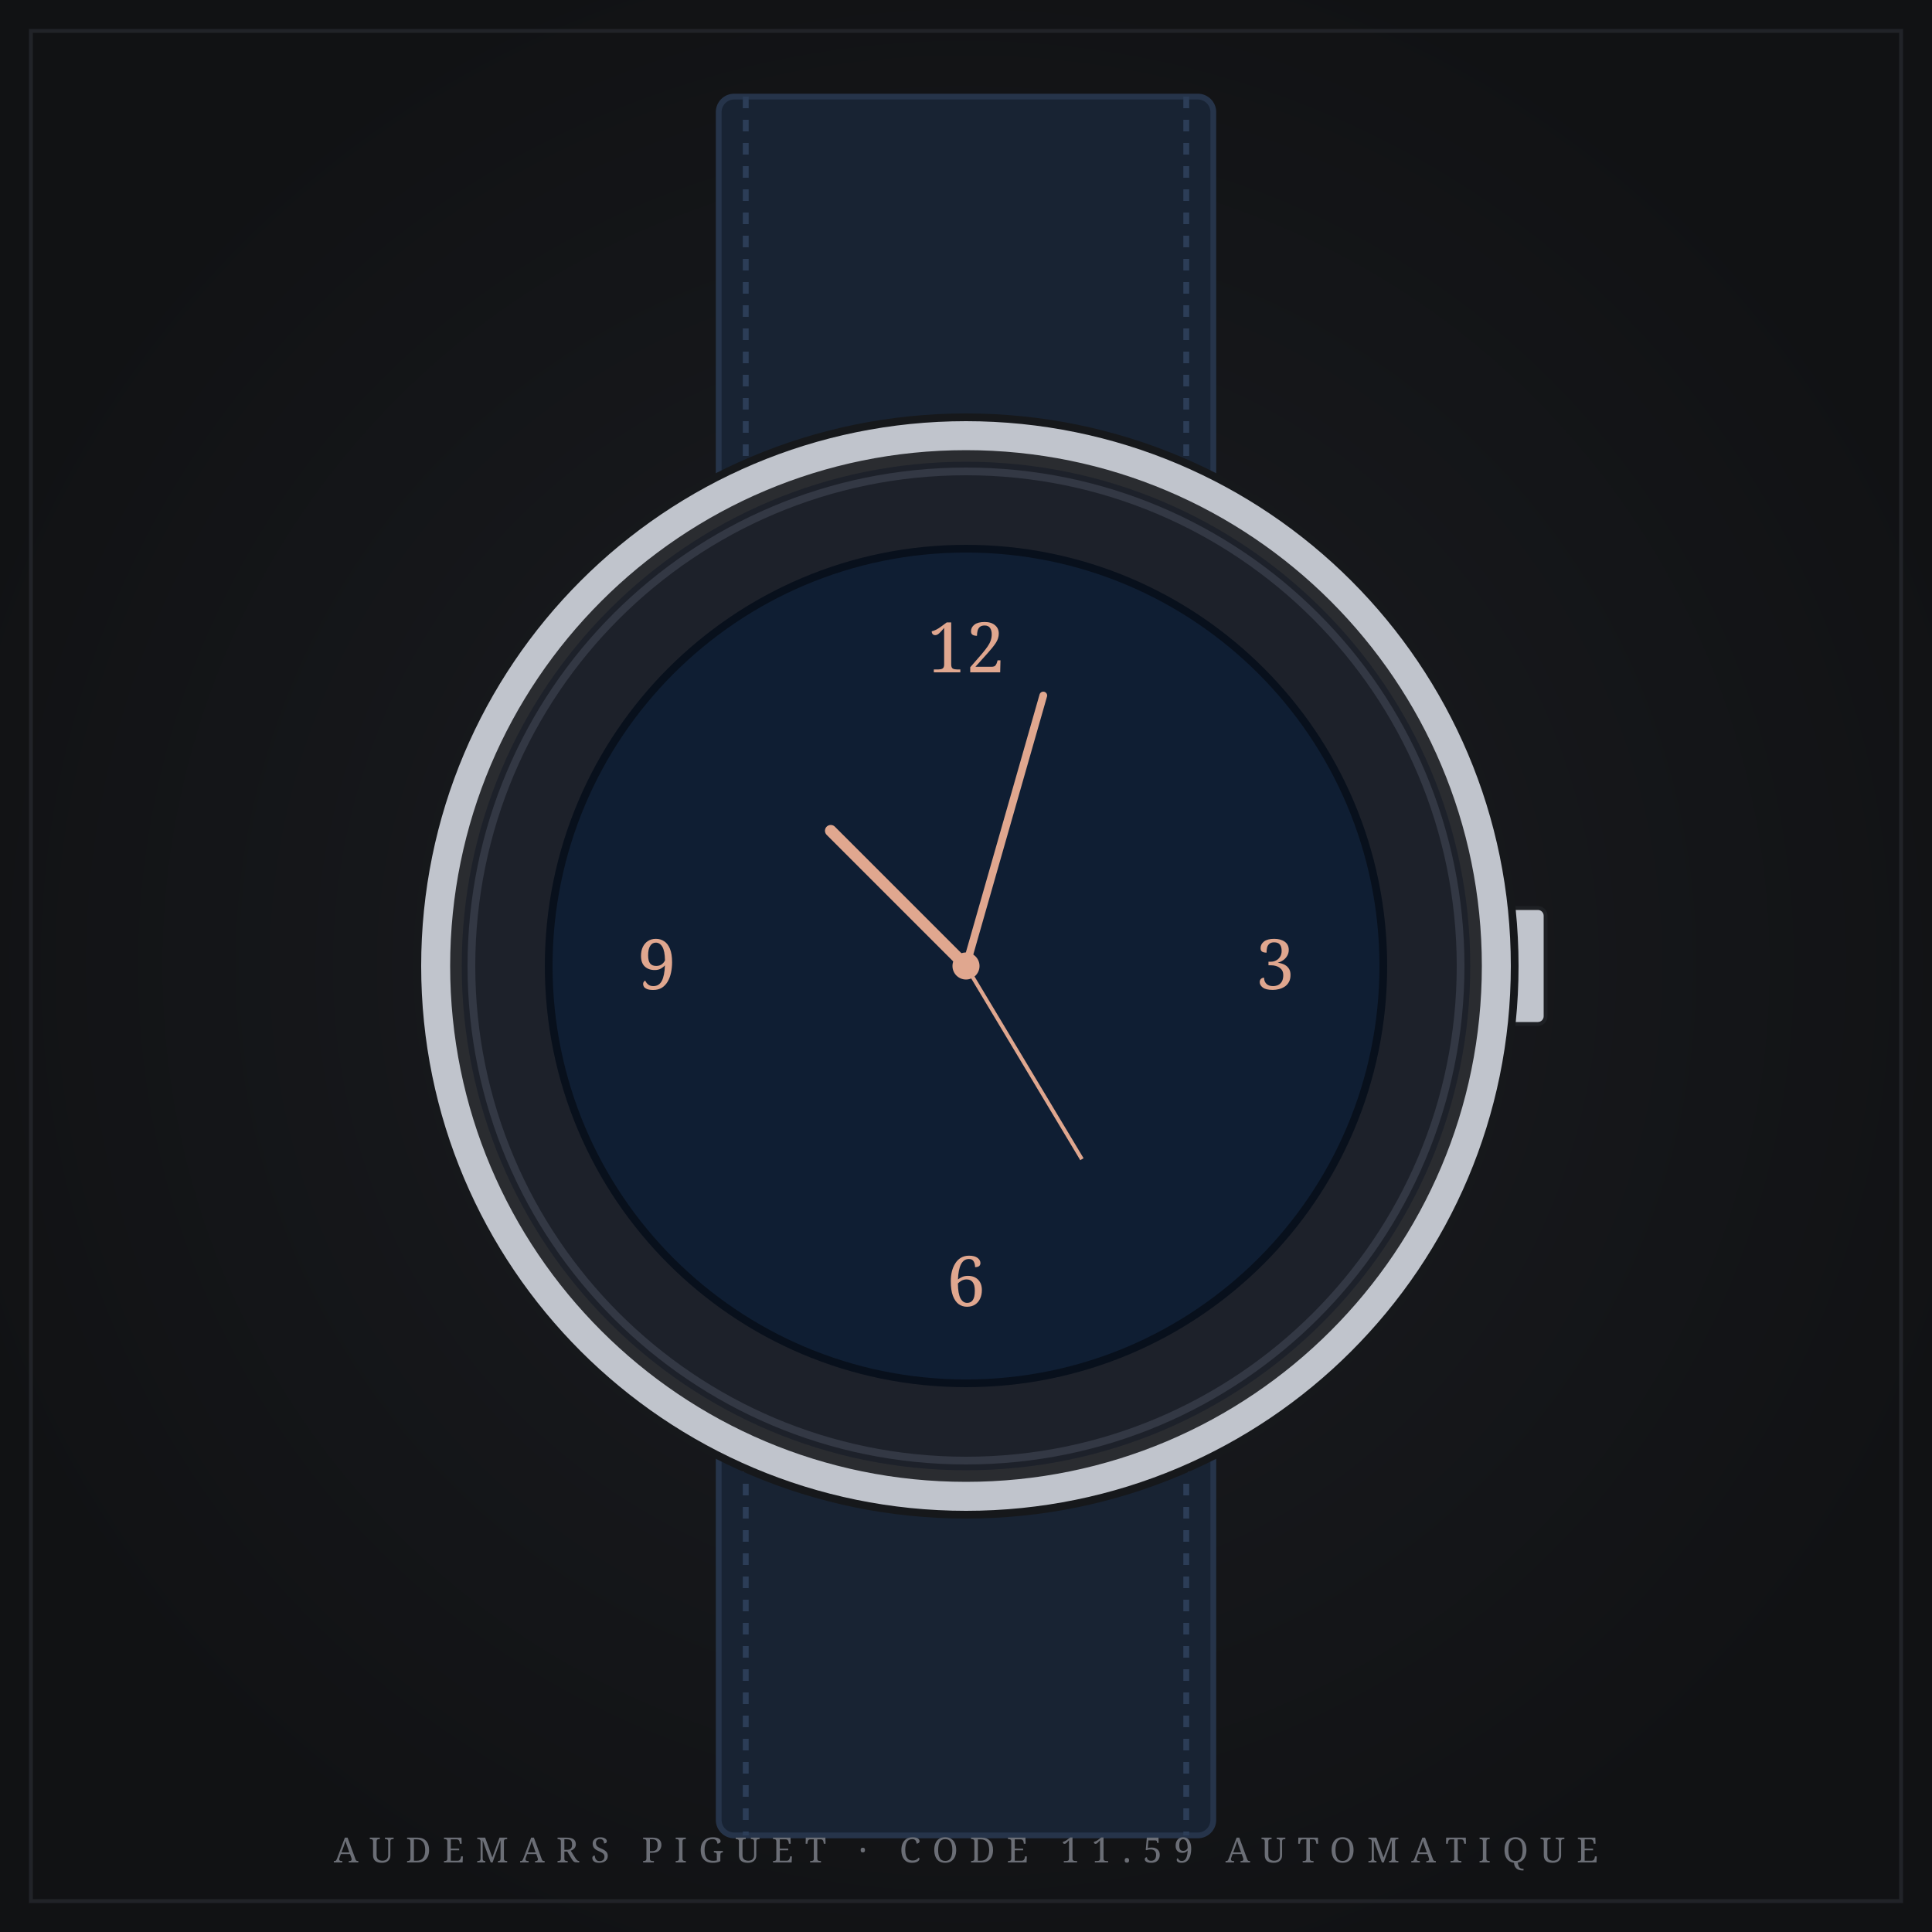
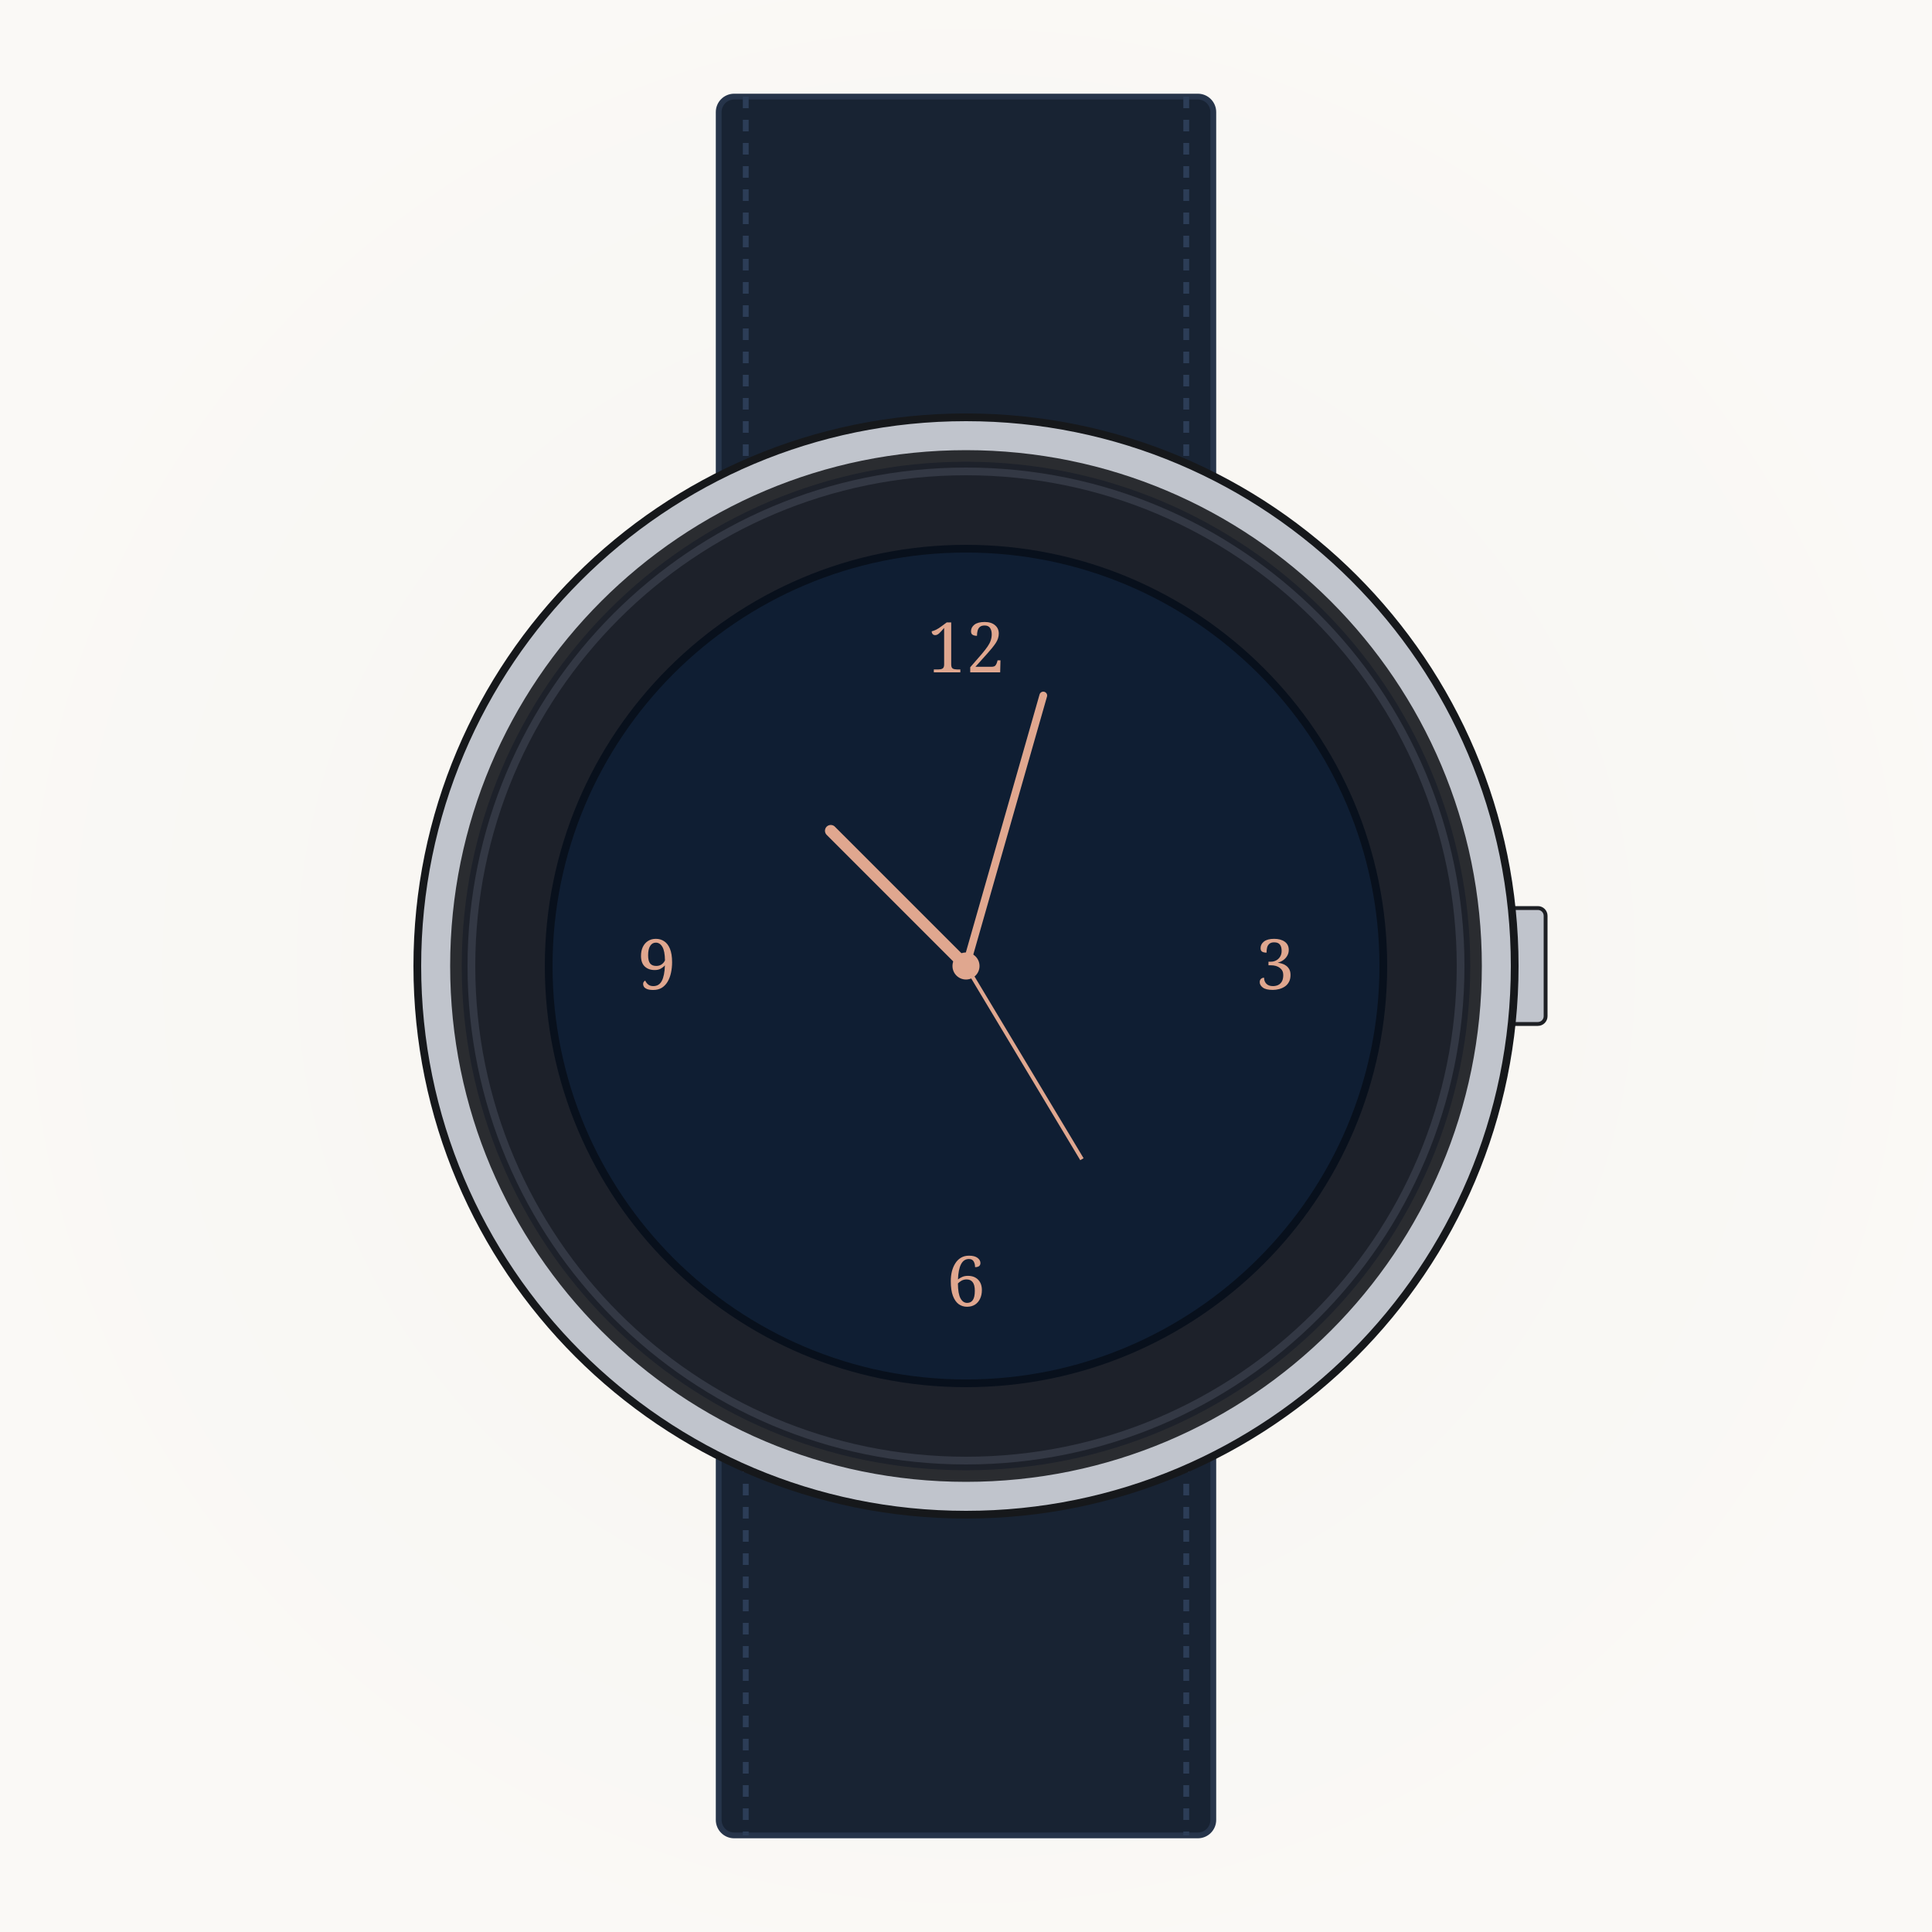
<svg xmlns="http://www.w3.org/2000/svg" viewBox="0 0 500 500" width="500" height="500">
  <defs>
    <radialGradient id="bgLight" cx="50%" cy="50%" r="55%">
-       <stop offset="0%" stop-color="#1B1D22" />
-       <stop offset="100%" stop-color="#111214" />
+       <stop offset="0%" stop-color="#F7F5F0" />
+       <stop offset="100%" stop-color="#FAF9F6" />
    </radialGradient>
  </defs>
  <rect width="500" height="500" fill="url(#bgLight)" />
-   <rect x="8" y="8" width="484" height="484" fill="none" stroke="#212328" stroke-width="1" />
  <rect x="186" y="25" width="128" height="115" fill="#182333" stroke="#26344A" stroke-width="1.5" rx="4" />
  <line x1="193" y1="25" x2="193" y2="140" stroke="#2C3D57" stroke-width="1.5" stroke-dasharray="3 3" />
  <line x1="307" y1="25" x2="307" y2="140" stroke="#2C3D57" stroke-width="1.5" stroke-dasharray="3 3" />
  <rect x="186" y="360" width="128" height="115" fill="#182333" stroke="#26344A" stroke-width="1.5" rx="4" />
  <line x1="193" y1="360" x2="193" y2="475" stroke="#2C3D57" stroke-width="1.5" stroke-dasharray="3 3" />
  <line x1="307" y1="360" x2="307" y2="475" stroke="#2C3D57" stroke-width="1.5" stroke-dasharray="3 3" />
  <rect x="382" y="235" width="18" height="30" fill="#C0C4CC" rx="2" stroke="#1E2024" stroke-width="1" />
  <path d="M 180 140 L 165 170 L 165 330 L 180 360 L 320 360 L 335 330 L 335 170 L 320 140 Z" fill="#C0C4CC" opacity="0.9" />
  <circle cx="250" cy="250" r="142" fill="#C0C4CC" stroke="#16181B" stroke-width="2" />
  <circle cx="250" cy="250" r="132" fill="#1D212A" stroke="#2A2C30" stroke-width="3" />
  <circle cx="250" cy="250" r="128" fill="#1D212A" stroke="#333844" stroke-width="2" />
  <circle cx="250" cy="250" r="108" fill="#0F1E33" stroke="#08101C" stroke-width="2" />
  <text x="250" y="174" font-family="'Cinzel', serif" font-size="18" fill="#E0A78F" text-anchor="middle">12</text>
  <text x="330" y="256" font-family="'Cinzel', serif" font-size="18" fill="#E0A78F" text-anchor="middle">3</text>
  <text x="250" y="338" font-family="'Cinzel', serif" font-size="18" fill="#E0A78F" text-anchor="middle">6</text>
  <text x="170" y="256" font-family="'Cinzel', serif" font-size="18" fill="#E0A78F" text-anchor="middle">9</text>
  <line x1="250" y1="250" x2="215" y2="215" stroke="#E0A78F" stroke-width="3" stroke-linecap="round" />
  <line x1="250" y1="250" x2="270" y2="180" stroke="#E0A78F" stroke-width="2" stroke-linecap="round" />
  <line x1="250" y1="250" x2="280" y2="300" stroke="#E0A78F" stroke-width="1" />
  <circle cx="250" cy="250" r="3.5" fill="#E0A78F" />
-   <text x="250" y="482" font-family="'Cinzel', 'Playfair Display', serif" font-size="9" letter-spacing="3" fill="#6B6E76" text-anchor="middle" text-transform="uppercase">AUDEMARS PIGUET · CODE 11.59 AUTOMATIQUE</text>
</svg>
